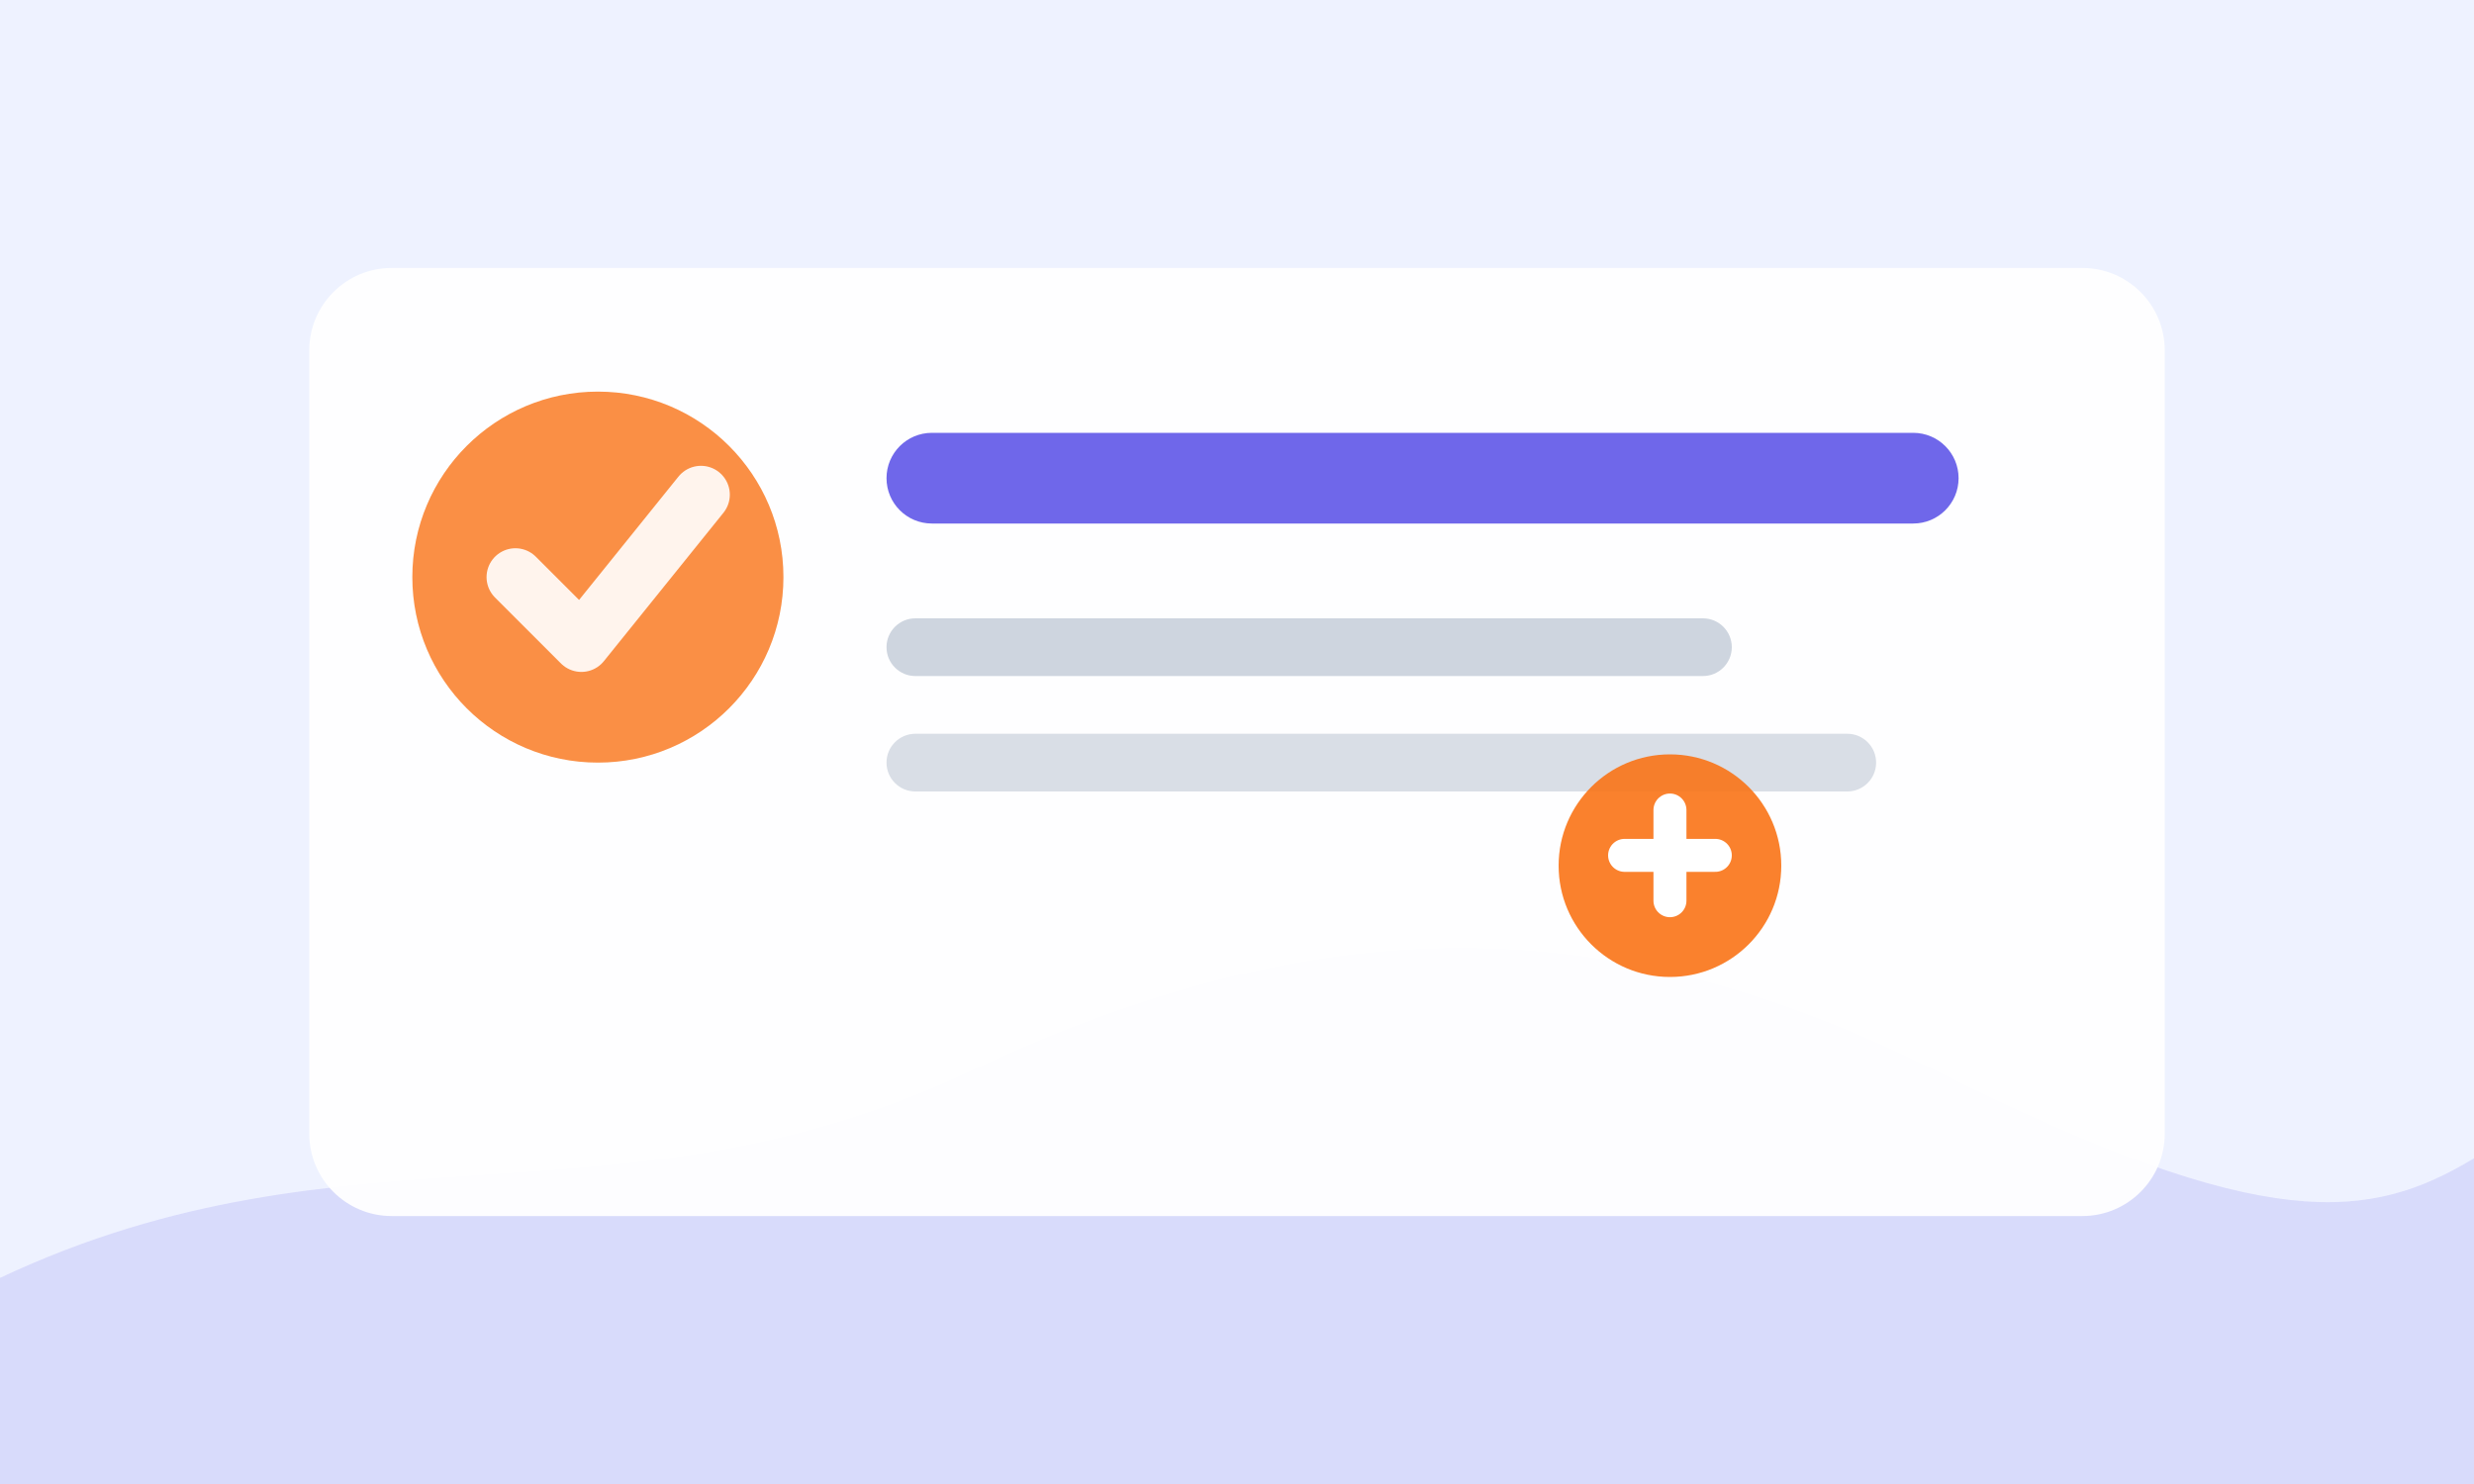
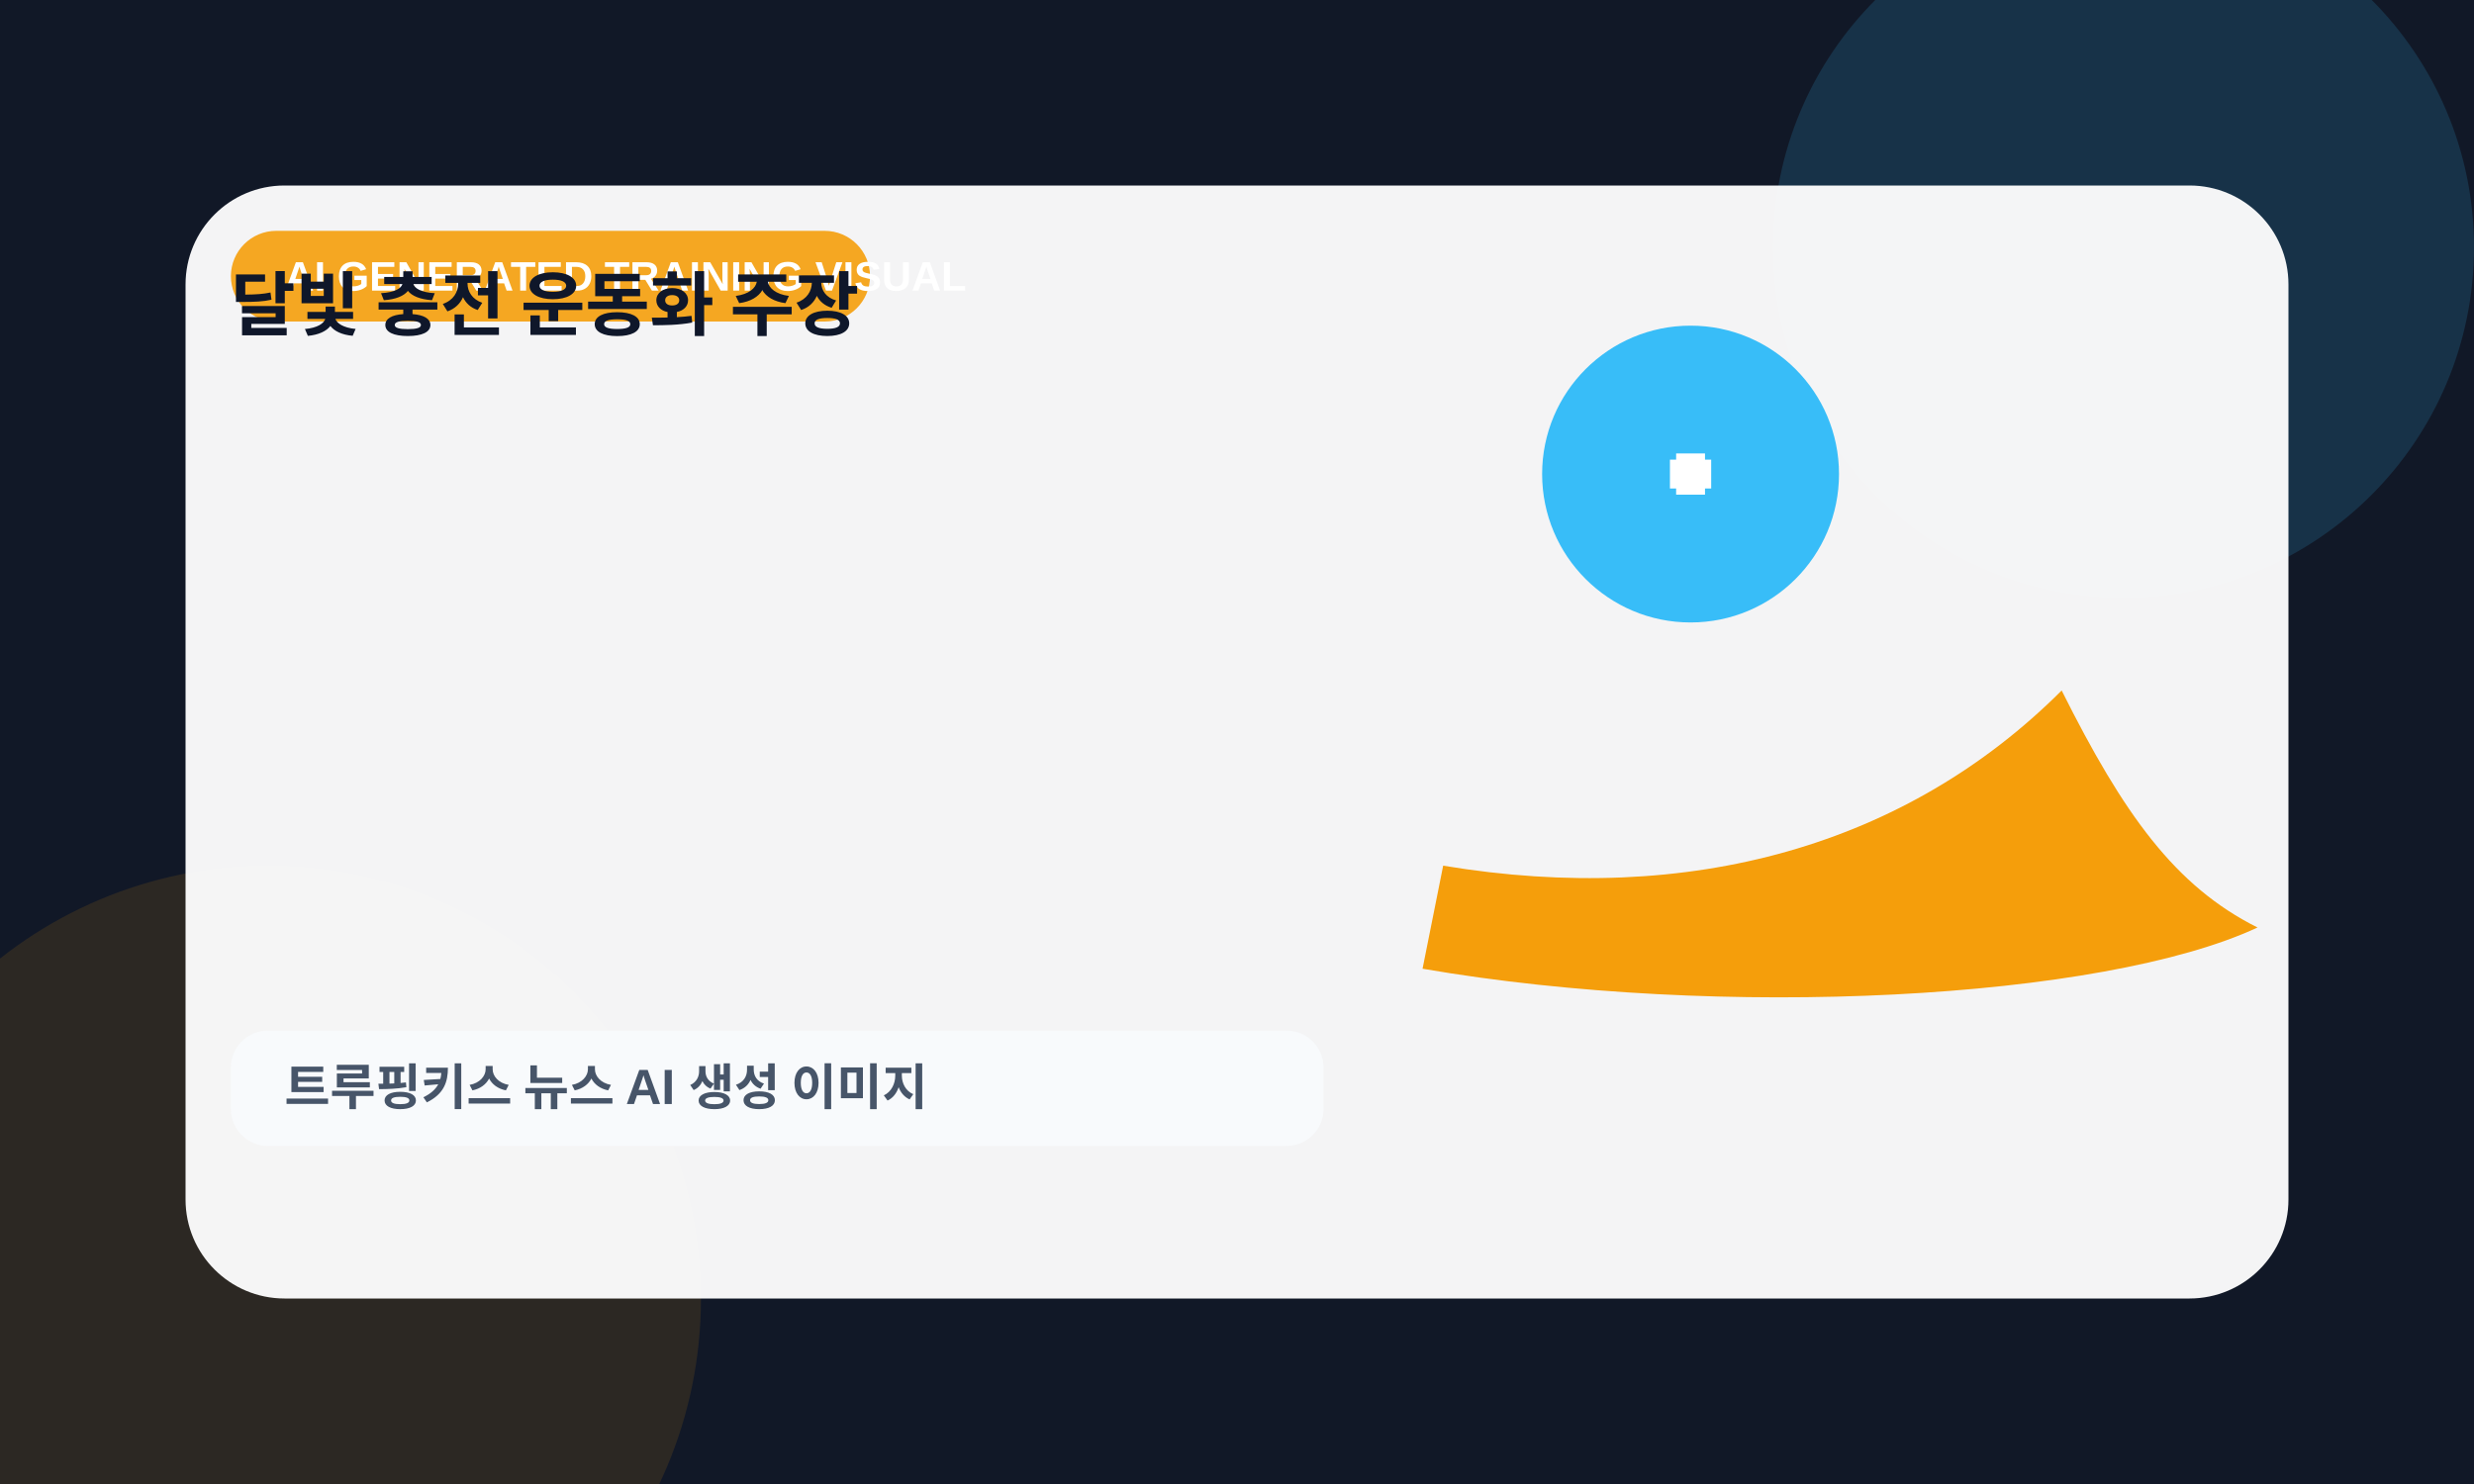
<svg xmlns="http://www.w3.org/2000/svg" viewBox="0 0 1200 720" role="img" aria-labelledby="title desc">
-   <rect width="1200" height="720" fill="#eef2ff" />
-   <path d="M0 620C170 540 300 600 470 520s310-80 470 0 210 72 260 42v158H0z" fill="#4f46e5" opacity="0.14" />
-   <rect x="150" y="130" width="900" height="460" rx="40" fill="#fff" opacity="0.94" />
-   <circle cx="290" cy="280" r="90" fill="#f97316" opacity="0.8" />
-   <path d="M250 280l32 32 58-72" fill="none" stroke="#fff" stroke-width="28" stroke-linecap="round" stroke-linejoin="round" opacity="0.9" />
-   <rect x="430" y="210" width="520" height="44" rx="22" fill="#4f46e5" opacity="0.82" />
-   <rect x="430" y="300" width="410" height="28" rx="14" fill="#94a3b8" opacity="0.45" />
-   <rect x="430" y="356" width="480" height="28" rx="14" fill="#94a3b8" opacity="0.35" />
-   <g transform="translate(810 420)">
-     <circle cx="0" cy="0" r="54" fill="#f97316" opacity="0.9" />
-     <path d="M-22-5h44M0-27v44" stroke="#fff" stroke-width="16" stroke-linecap="round" />
-   </g>
+   <rect width="1200" height="720" fill="#111827" />
+   <circle cx="1030" cy="120" r="170" fill="#38bdf8" opacity=".16" />
+   <circle cx="130" cy="630" r="210" fill="#f59e0b" opacity=".12" />
+   <rect x="90" y="90" width="1020" height="540" rx="48" fill="#fff" opacity=".95" />
+   <rect x="112" y="112" width="310" height="44" rx="22" fill="#f59e0b" opacity=".9" />
+   <text x="138" y="141" font-family="Arial, sans-serif" font-size="20" font-weight="800" fill="#fff">AI GENERATED TRAINING VISUAL</text>
+   <text x="112" y="160" font-family="Arial, sans-serif" font-size="34" font-weight="800" fill="#0f172a">달빛 충전 운동화 주장</text>
+   <rect x="112" y="500" width="530" height="56" rx="18" fill="#f8fafc" />
+   <text x="138" y="536" font-family="Arial, sans-serif" font-size="24" font-weight="700" fill="#475569">트루핑키스 뉴스 AI 생성 이미지</text>
+   <path d="M700 420c120 20 225-10 300-85 30 60 55 95 95 115-75 35-260 45-405 20z" fill="#f59e0b" />
+   <circle cx="820" cy="230" r="72" fill="#38bdf8" />
+   <path d="M810 230h20M820 220v20" stroke="#fff" stroke-width="14" />
</svg>
